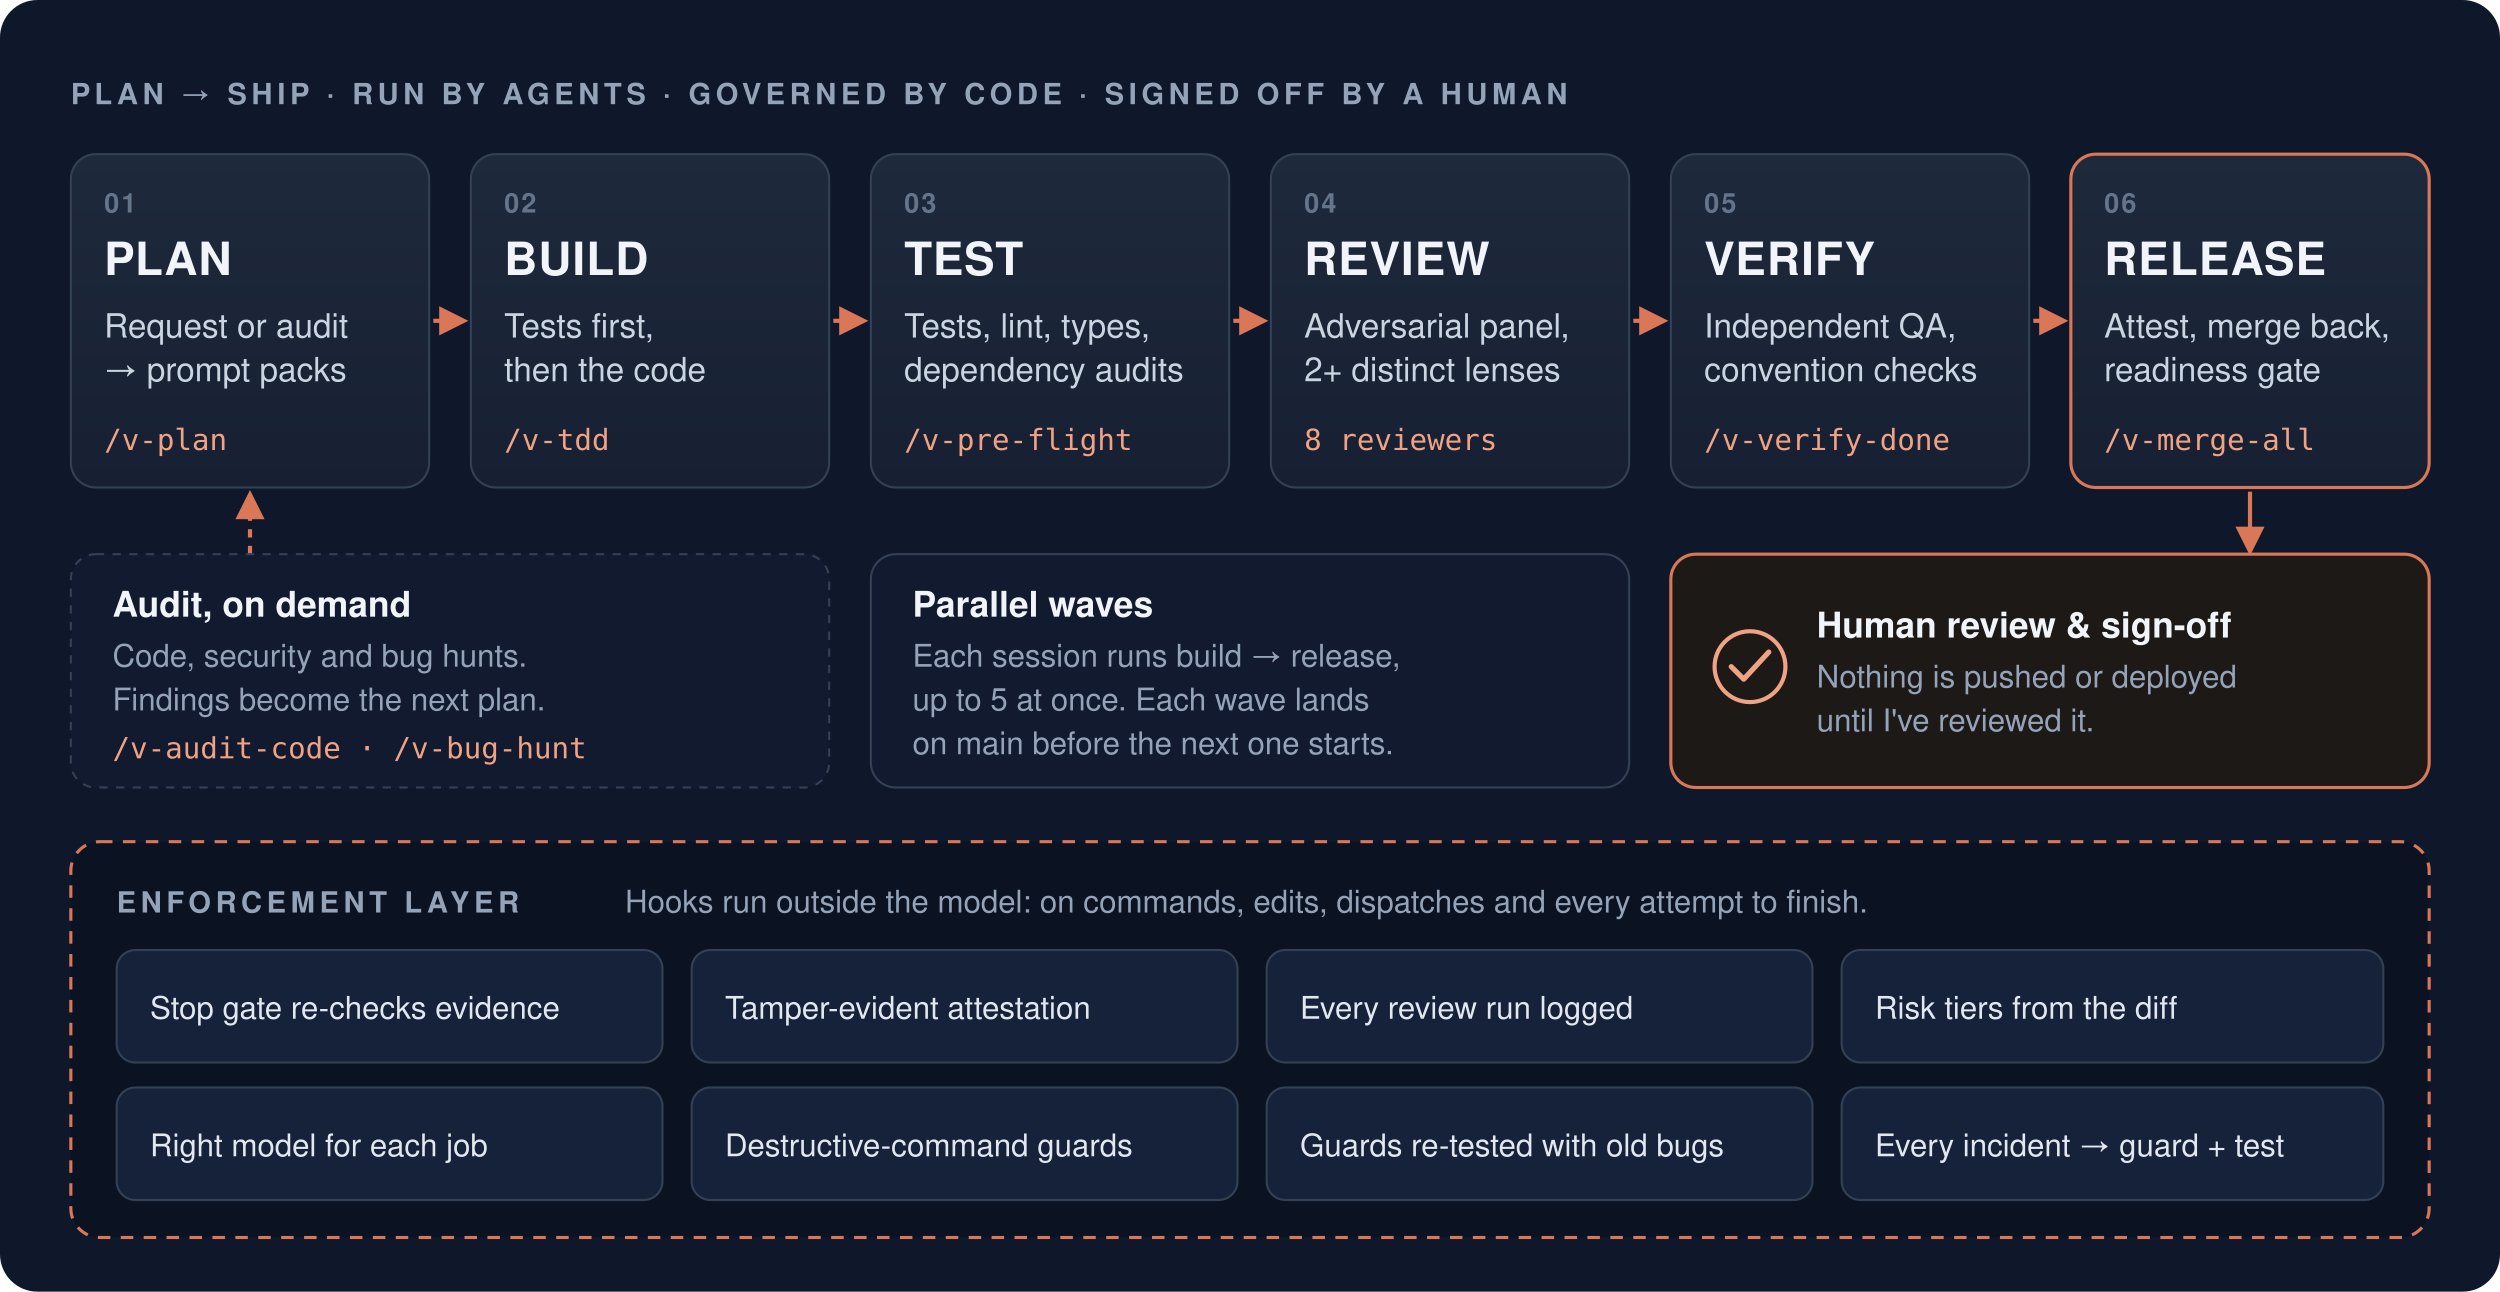
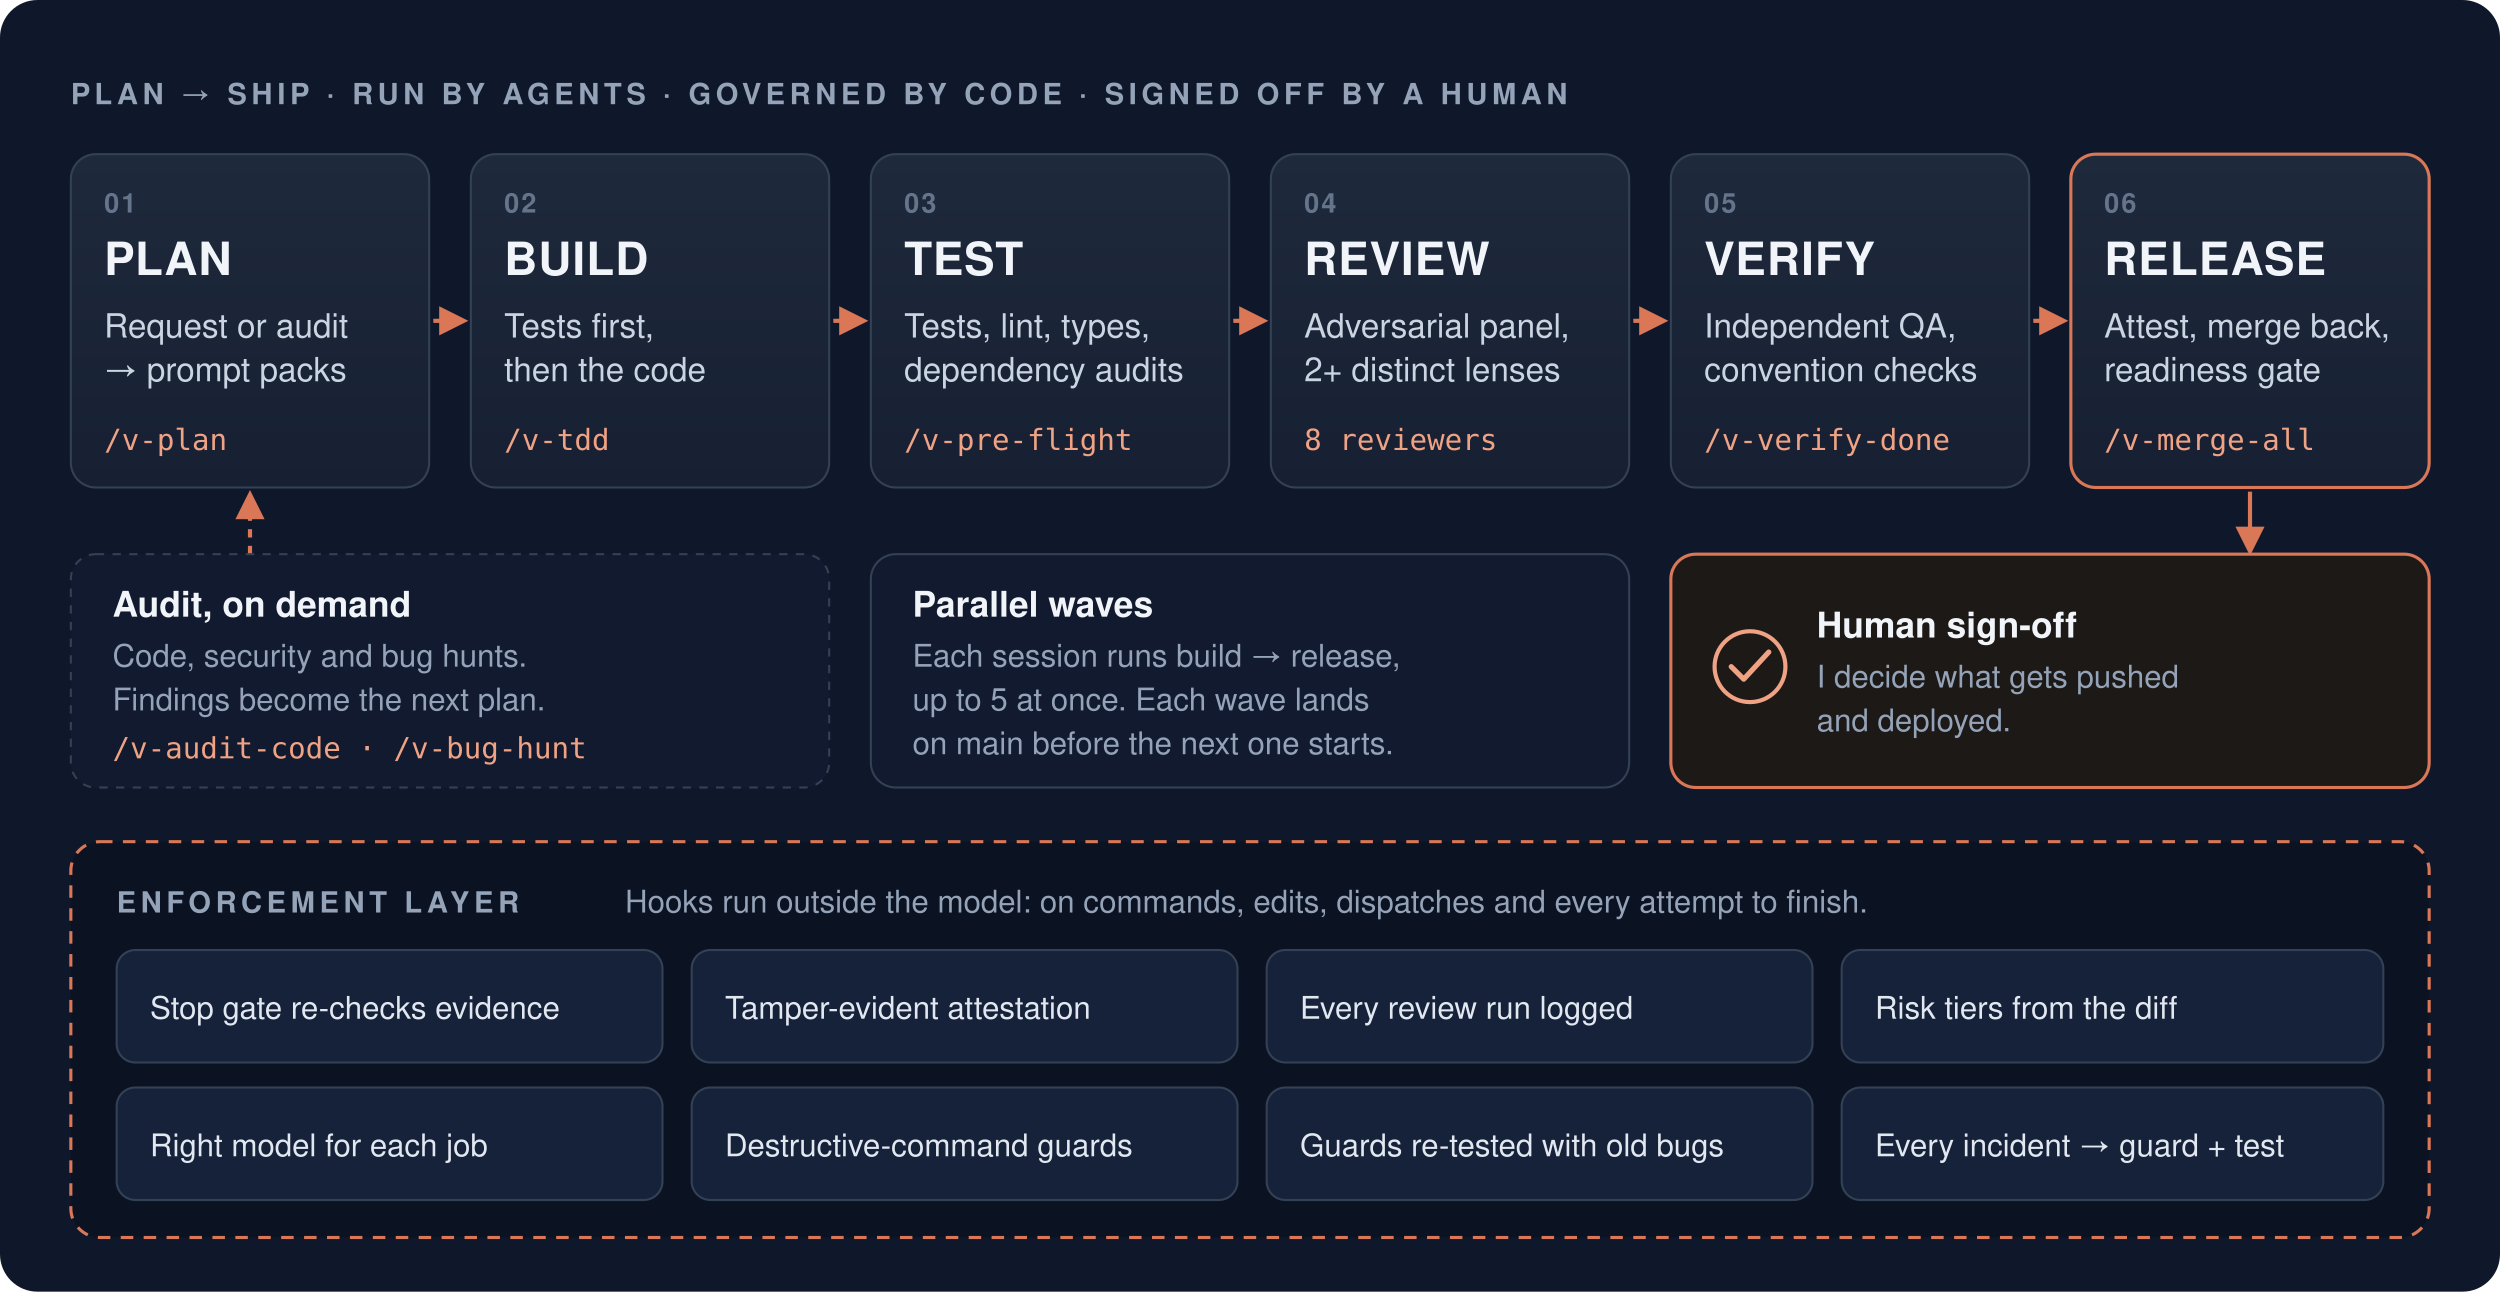
<svg xmlns="http://www.w3.org/2000/svg" viewBox="0 0 1200 620" width="1200" height="620" role="img" aria-labelledby="t d">
  <defs>
    <marker id="arrow" viewBox="0 0 10 10" refX="8" refY="5" markerWidth="7" markerHeight="7" orient="auto-start-reverse">
      <path d="M0,0 L10,5 L0,10 z" fill="#d97757" />
    </marker>
    <linearGradient id="card" x1="0" y1="0" x2="0" y2="1">
      <stop offset="0" stop-color="#1e293b" />
      <stop offset="1" stop-color="#172033" />
    </linearGradient>
  </defs>
  <style>
    .sans { font-family: -apple-system, BlinkMacSystemFont, 'Segoe UI', Helvetica, Arial, sans-serif; }
    .mono { font-family: ui-monospace, SFMono-Regular, Menlo, Consolas, monospace; }
    .num { font-size: 13px; fill: #64748b; font-weight: 600; letter-spacing: 1px; }
    .stage { font-size: 22px; fill: #f1f5f9; font-weight: 700; letter-spacing: 0.5px; }
    .desc { font-size: 16px; fill: #cbd5e1; }
    .tag { font-size: 14px; fill: #f0a284; }
    .kicker { font-size: 14px; fill: #94a3b8; font-weight: 600; letter-spacing: 2.2px; }
    .title { font-size: 17px; fill: #f1f5f9; font-weight: 700; }
    .chip { font-size: 15px; fill: #e2e8f0; }
    .small { font-size: 15px; fill: #94a3b8; }
  </style>
  <rect x="0" y="0" width="1200" height="620" rx="18" fill="#0f172a" />
  <text x="34" y="50" class="sans kicker">PLAN → SHIP · RUN BY AGENTS · GOVERNED BY CODE · SIGNED OFF BY A HUMAN</text>
  <g class="sans">
    <g transform="translate(34,74)">
      <rect width="172" height="160" rx="12" fill="url(#card)" stroke="#334155" />
      <text x="16" y="28" class="num">01</text>
      <text x="16" y="58" class="stage">PLAN</text>
      <text x="16" y="88" class="desc">Request or audit</text>
      <text x="16" y="109" class="desc">→ prompt packs</text>
      <text x="16" y="142" class="mono tag">/v-plan</text>
    </g>
    <g transform="translate(226,74)">
      <rect width="172" height="160" rx="12" fill="url(#card)" stroke="#334155" />
      <text x="16" y="28" class="num">02</text>
      <text x="16" y="58" class="stage">BUILD</text>
      <text x="16" y="88" class="desc">Tests first,</text>
      <text x="16" y="109" class="desc">then the code</text>
      <text x="16" y="142" class="mono tag">/v-tdd</text>
    </g>
    <g transform="translate(418,74)">
      <rect width="172" height="160" rx="12" fill="url(#card)" stroke="#334155" />
      <text x="16" y="28" class="num">03</text>
      <text x="16" y="58" class="stage">TEST</text>
      <text x="16" y="88" class="desc">Tests, lint, types,</text>
      <text x="16" y="109" class="desc">dependency audits</text>
      <text x="16" y="142" class="mono tag">/v-pre-flight</text>
    </g>
    <g transform="translate(610,74)">
      <rect width="172" height="160" rx="12" fill="url(#card)" stroke="#334155" />
      <text x="16" y="28" class="num">04</text>
      <text x="16" y="58" class="stage">REVIEW</text>
      <text x="16" y="88" class="desc">Adversarial panel,</text>
      <text x="16" y="109" class="desc">2+ distinct lenses</text>
      <text x="16" y="142" class="mono tag">8 reviewers</text>
    </g>
    <g transform="translate(802,74)">
      <rect width="172" height="160" rx="12" fill="url(#card)" stroke="#334155" />
      <text x="16" y="28" class="num">05</text>
      <text x="16" y="58" class="stage">VERIFY</text>
      <text x="16" y="88" class="desc">Independent QA,</text>
      <text x="16" y="109" class="desc">convention checks</text>
      <text x="16" y="142" class="mono tag">/v-verify-done</text>
    </g>
    <g transform="translate(994,74)">
      <rect width="172" height="160" rx="12" fill="url(#card)" stroke="#d97757" stroke-width="1.5" />
      <text x="16" y="28" class="num">06</text>
      <text x="16" y="58" class="stage">RELEASE</text>
      <text x="16" y="88" class="desc">Attest, merge back,</text>
      <text x="16" y="109" class="desc">readiness gate</text>
      <text x="16" y="142" class="mono tag">/v-merge-all</text>
    </g>
  </g>
  <g stroke="#d97757" stroke-width="2" fill="none" marker-end="url(#arrow)">
    <line x1="208" y1="154" x2="222" y2="154" />
    <line x1="400" y1="154" x2="414" y2="154" />
    <line x1="592" y1="154" x2="606" y2="154" />
    <line x1="784" y1="154" x2="798" y2="154" />
    <line x1="976" y1="154" x2="990" y2="154" />
    <path d="M1080,236 L1080,264" />
    <path d="M120,266 L120,238" stroke-dasharray="4 4" />
  </g>
  <g class="sans">
    <rect x="34" y="266" width="364" height="112" rx="12" fill="#111a2e" stroke="#334155" stroke-dasharray="4 4" />
    <text x="54" y="296" class="title">Audit, on demand</text>
    <text x="54" y="320" class="small">Code, security and bug hunts.</text>
    <text x="54" y="341" class="small">Findings become the next plan.</text>
    <text x="54" y="364" class="mono tag">/v-audit-code · /v-bug-hunt</text>
  </g>
  <g class="sans">
    <rect x="418" y="266" width="364" height="112" rx="12" fill="#111a2e" stroke="#334155" />
    <text x="438" y="296" class="title">Parallel waves</text>
    <text x="438" y="320" class="small">Each session runs build → release,</text>
    <text x="438" y="341" class="small">up to 5 at once. Each wave lands</text>
    <text x="438" y="362" class="small">on main before the next one starts.</text>
  </g>
  <g class="sans">
    <rect x="802" y="266" width="364" height="112" rx="12" fill="#1c1917" stroke="#d97757" stroke-width="1.5" />
    <circle cx="840" cy="320" r="17" fill="none" stroke="#f0a284" stroke-width="2" />
    <path d="M831,320 l6,6 l12,-13" fill="none" stroke="#f0a284" stroke-width="2.5" stroke-linecap="round" stroke-linejoin="round" />
-     <text x="872" y="306" class="title">Human review &amp; sign-off</text>
-     <text x="872" y="330" class="small">Nothing is pushed or deployed</text>
-     <text x="872" y="351" class="small">until I've reviewed it.</text>
+     <text x="872" y="306" class="title">Human sign-off</text>
+     <text x="872" y="330" class="small">I decide what gets pushed</text>
+     <text x="872" y="351" class="small">and deployed.</text>
  </g>
  <g class="sans">
    <rect x="34" y="404" width="1132" height="190" rx="14" fill="#0b1222" stroke="#d97757" stroke-dasharray="6 5" stroke-width="1.5" />
    <text x="56" y="438" class="kicker" fill="#f0a284">ENFORCEMENT LAYER</text>
    <text x="300" y="438" class="small">Hooks run outside the model: on commands, edits, dispatches and every attempt to finish.</text>
    <g class="chip">
      <rect x="56" y="456" width="262" height="54" rx="9" fill="#16213a" stroke="#334155" />
      <text x="72" y="489">Stop gate re-checks evidence</text>
      <rect x="332" y="456" width="262" height="54" rx="9" fill="#16213a" stroke="#334155" />
      <text x="348" y="489">Tamper-evident attestation</text>
      <rect x="608" y="456" width="262" height="54" rx="9" fill="#16213a" stroke="#334155" />
      <text x="624" y="489">Every review run logged</text>
      <rect x="884" y="456" width="260" height="54" rx="9" fill="#16213a" stroke="#334155" />
      <text x="900" y="489">Risk tiers from the diff</text>
      <rect x="56" y="522" width="262" height="54" rx="9" fill="#16213a" stroke="#334155" />
      <text x="72" y="555">Right model for each job</text>
      <rect x="332" y="522" width="262" height="54" rx="9" fill="#16213a" stroke="#334155" />
      <text x="348" y="555">Destructive-command guards</text>
      <rect x="608" y="522" width="262" height="54" rx="9" fill="#16213a" stroke="#334155" />
      <text x="624" y="555">Guards re-tested with old bugs</text>
      <rect x="884" y="522" width="260" height="54" rx="9" fill="#16213a" stroke="#334155" />
      <text x="900" y="555">Every incident → guard + test</text>
    </g>
  </g>
</svg>
